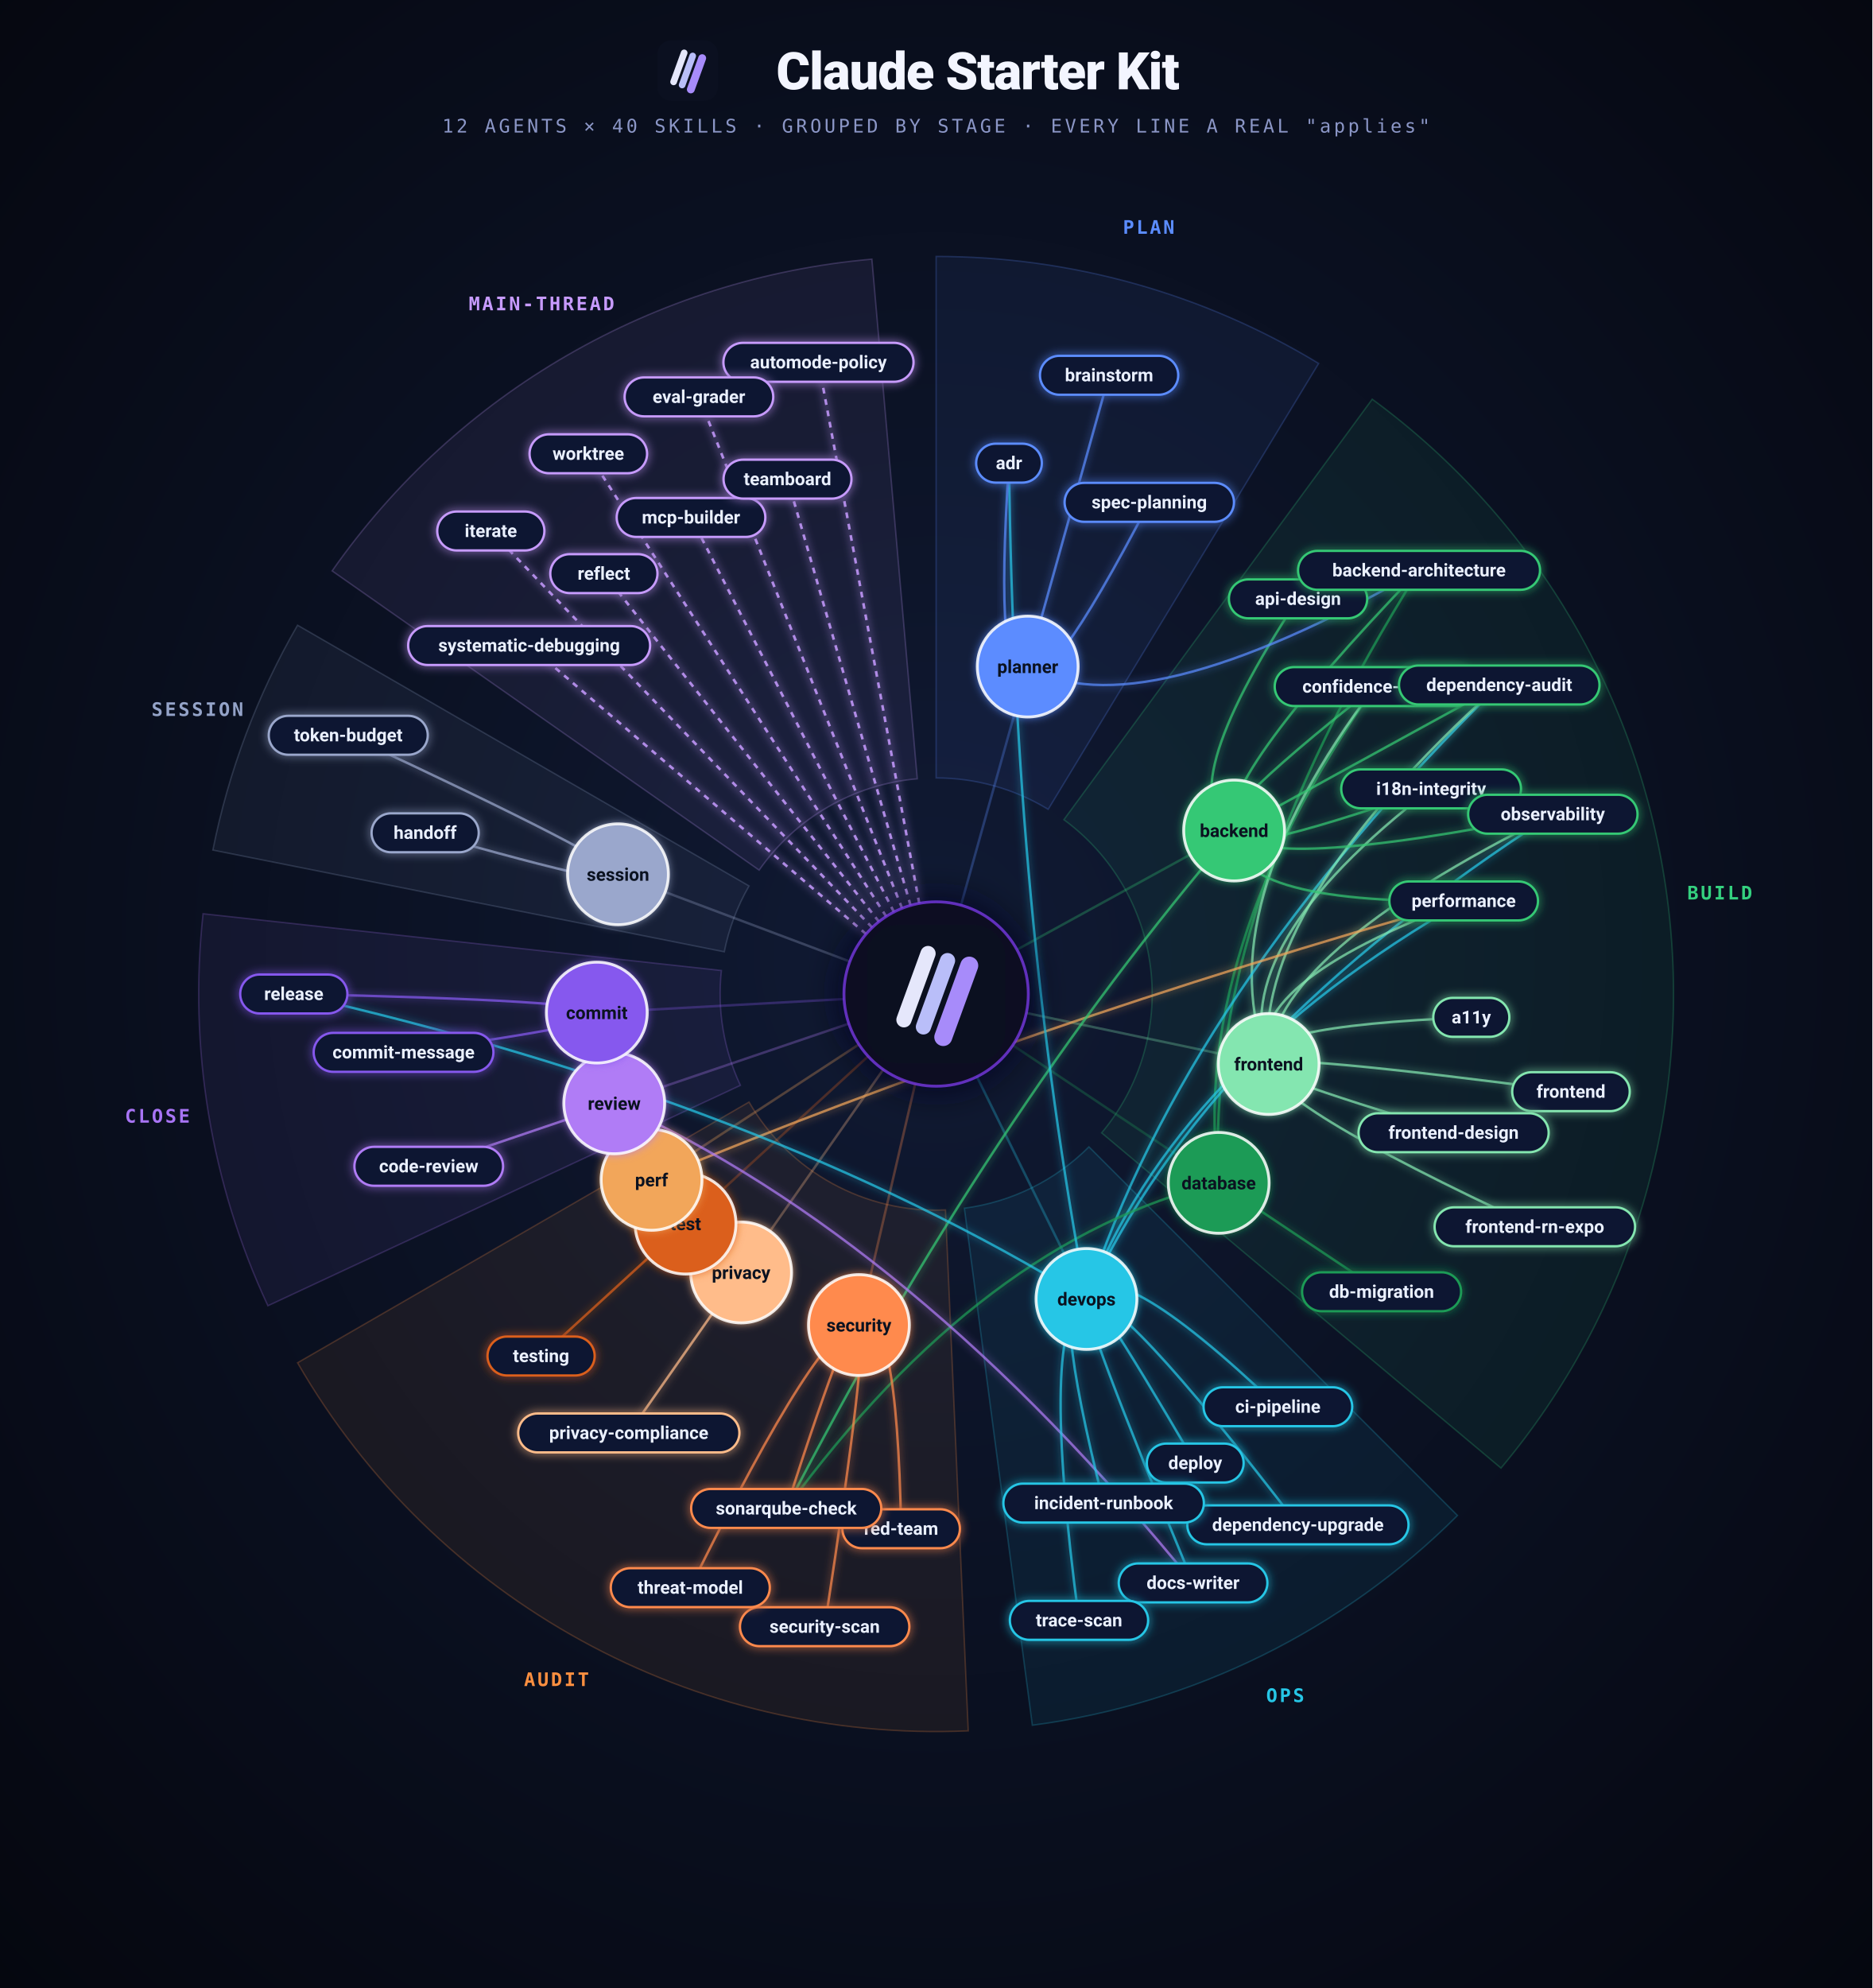
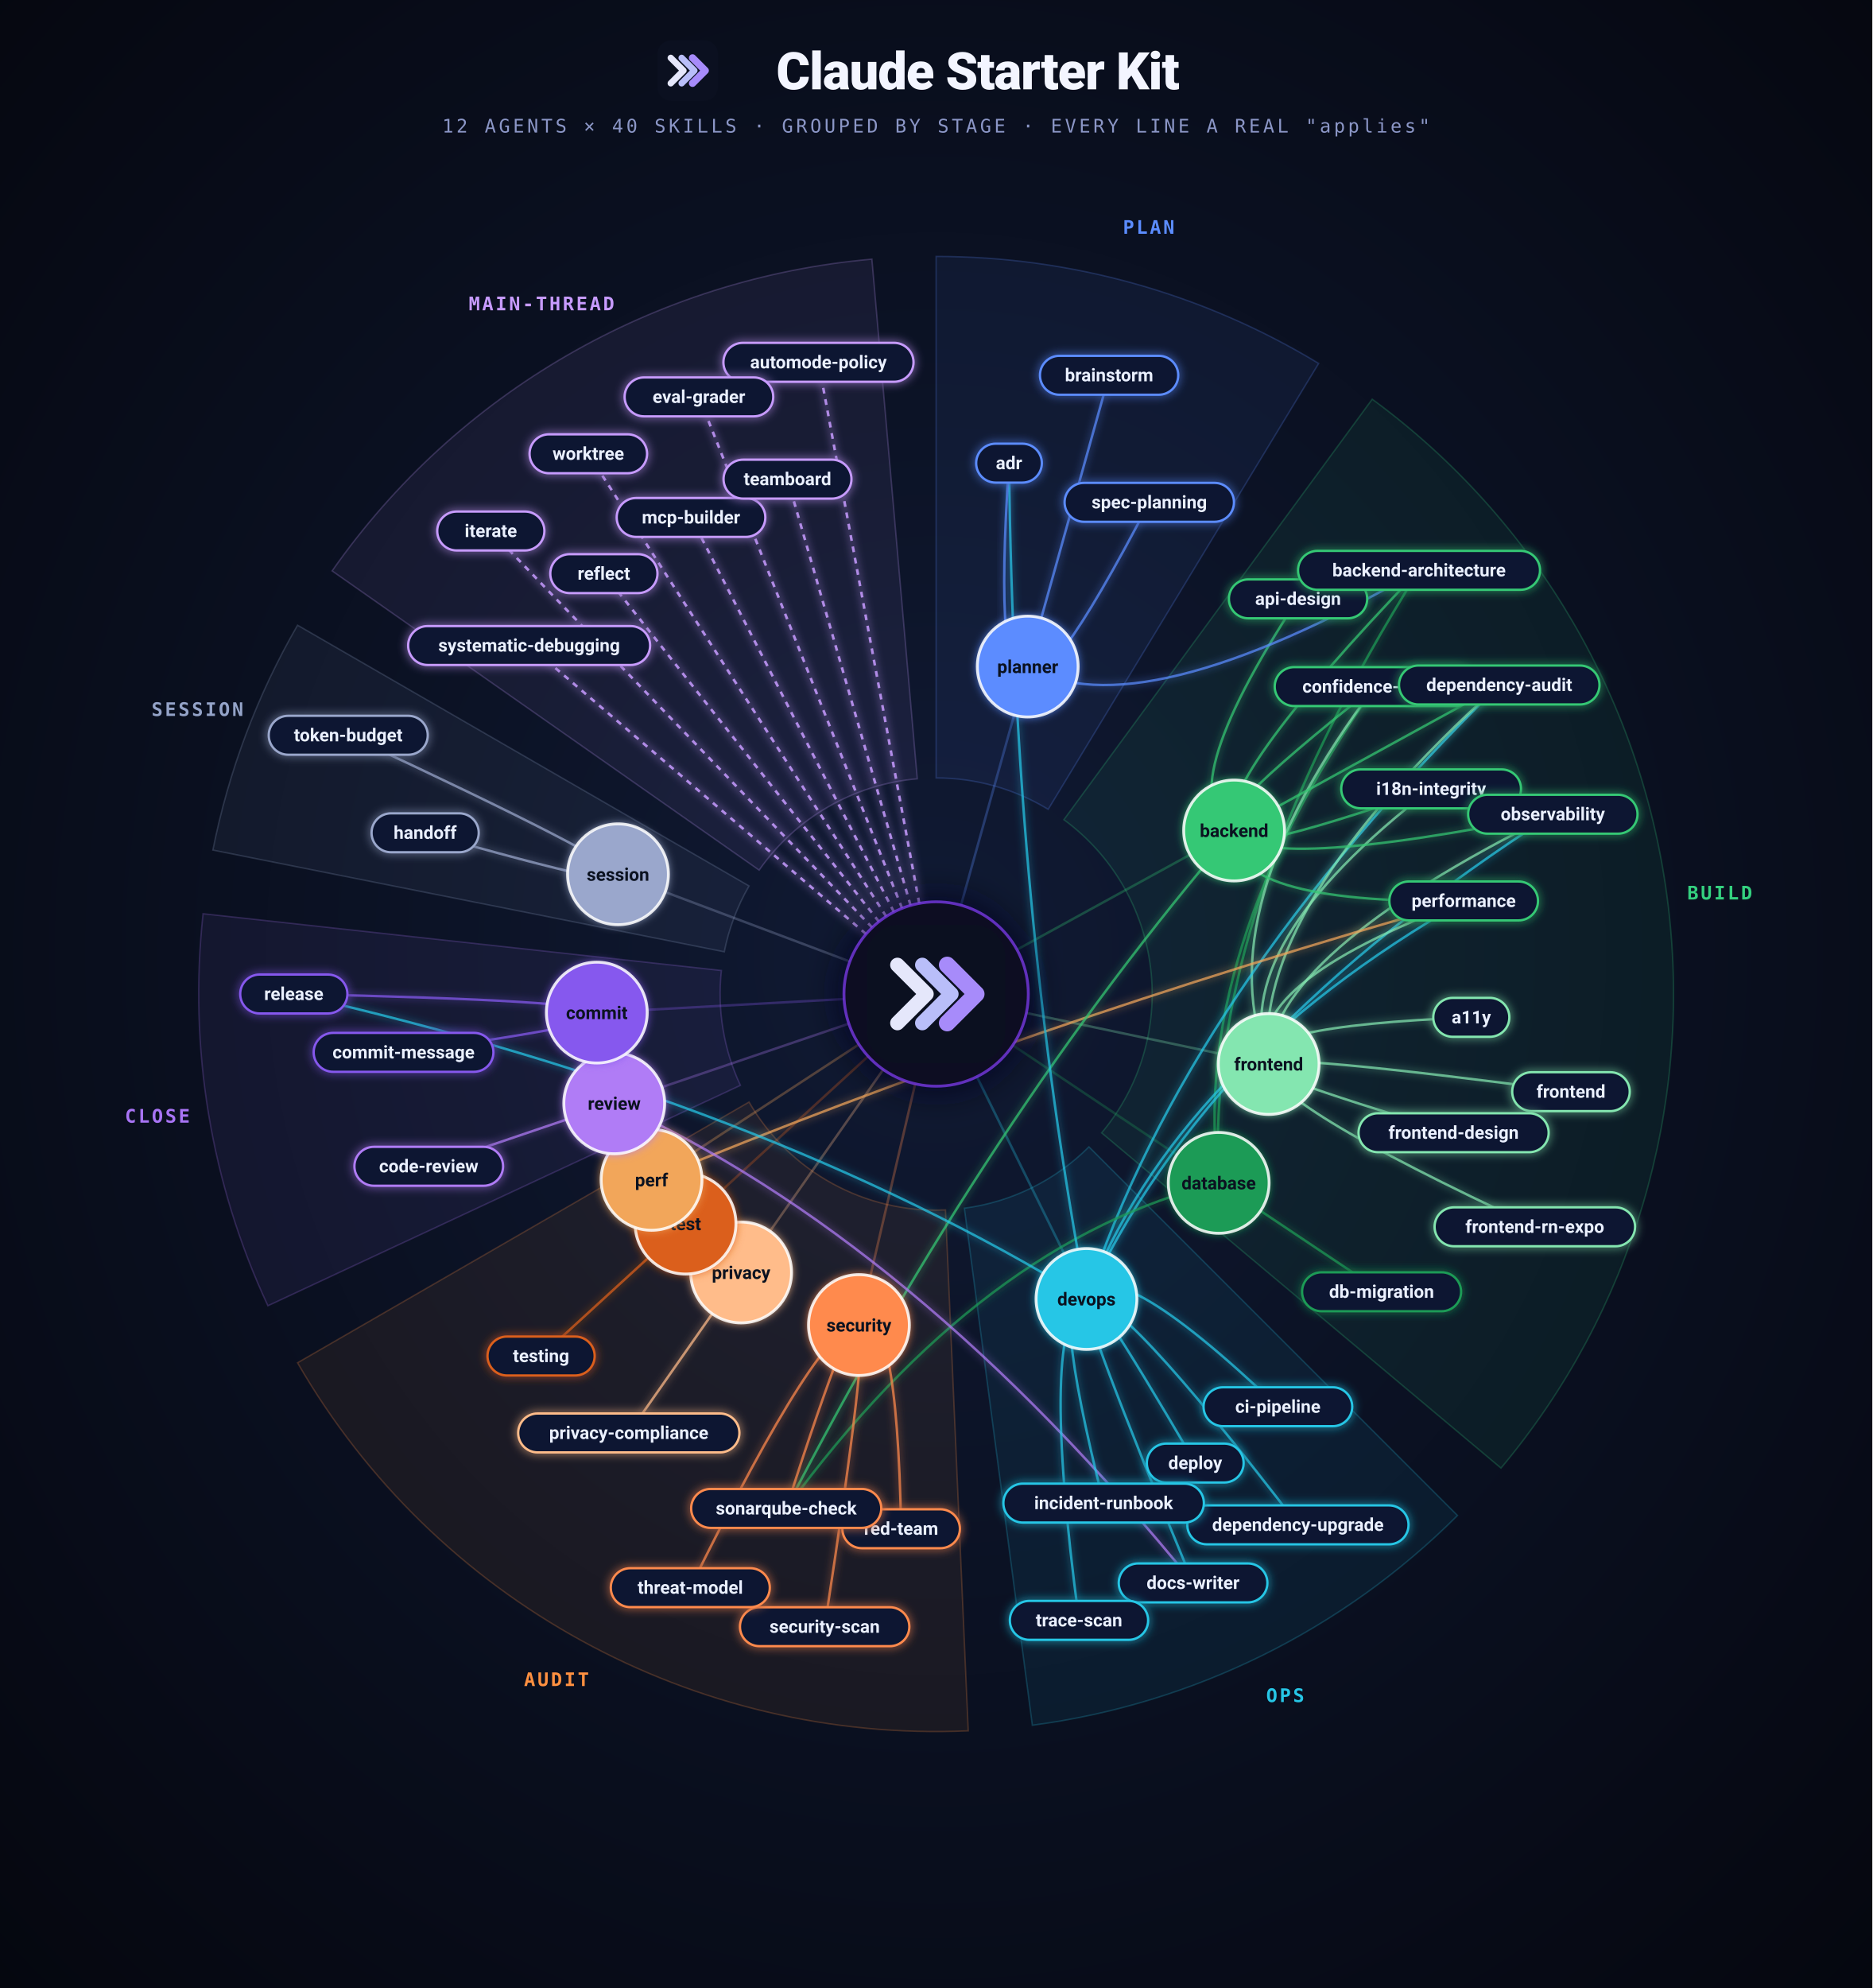
<svg xmlns="http://www.w3.org/2000/svg" viewBox="0 0 1300 1380" font-family="'Segoe UI',system-ui,-apple-system,Roboto,Helvetica,Arial,sans-serif" role="img" aria-label="Claude Starter Kit — agent/skill network">
  <defs>
    <radialGradient id="bg" cx="50%" cy="48%" r="72%">
      <stop offset="0" stop-color="#101a34" />
      <stop offset="1" stop-color="#05070f" />
    </radialGradient>
    <filter id="glow" x="-60%" y="-60%" width="220%" height="220%">
      <feGaussianBlur stdDeviation="3.2" result="b" />
      <feMerge>
        <feMergeNode in="b" />
        <feMergeNode in="SourceGraphic" />
      </feMerge>
    </filter>
    <filter id="eglow" x="-30%" y="-30%" width="160%" height="160%">
      <feGaussianBlur stdDeviation="2.4" />
    </filter>
    <filter id="corehalo" x="-90%" y="-90%" width="280%" height="280%">
      <feGaussianBlur stdDeviation="13" result="b" />
      <feMerge>
        <feMergeNode in="b" />
        <feMergeNode in="SourceGraphic" />
      </feMerge>
    </filter>
  </defs>
  <rect width="1300" height="1380" fill="url(#bg)" />
  <g transform="translate(456.5,28.0) scale(0.21)" aria-hidden="true">
    <rect width="200" height="200" rx="46" fill="#0B1020" />
-     <g transform="rotate(20 100 100)">
-       <rect x="58" y="38" width="22" height="124" rx="11" fill="#E5E7FB" />
-       <rect x="88" y="38" width="22" height="124" rx="11" fill="#B9BEF9" />
-       <rect x="118" y="32" width="26" height="136" rx="13" fill="#A78BFA" />
-     </g>
+     <polyline points="44,58 86,100 44,142" stroke="#E5E7FB" stroke-width="21" stroke-linecap="round" stroke-linejoin="round" fill="none" />
+     <polyline points="80,58 122,100 80,142" stroke="#B9BEF9" stroke-width="21" stroke-linecap="round" stroke-linejoin="round" fill="none" />
+     <polyline points="116,58 158,100 116,142" stroke="#A78BFA" stroke-width="24" stroke-linecap="round" stroke-linejoin="round" fill="none" />
  </g>
  <text x="679.0" y="62" text-anchor="middle" font-size="36" font-weight="800" fill="#f3f5ff" letter-spacing="-0.6">Claude Starter Kit</text>
  <text x="650" y="92" text-anchor="middle" font-size="13" fill="#8b96c6" font-family="ui-monospace,Menlo,monospace" letter-spacing="2">12 AGENTS × 40 SKILLS · GROUPED BY STAGE · EVERY LINE A REAL "applies"</text>
  <path d="M650.0,178.0 A512,512 0 0 1 915.6,252.3 L727.8,561.8 A150,150 0 0 0 650.0,540.0 Z" fill="#5b8cff" fill-opacity="0.07" stroke="#5b8cff" stroke-opacity="0.22" stroke-width="1" />
  <text x="797.6" y="162.3" text-anchor="middle" font-size="13" font-weight="800" fill="#5b8cff" font-family="ui-monospace,Menlo,monospace" letter-spacing="1.5">PLAN</text>
  <path d="M952.8,277.1 A512,512 0 0 1 1042.2,1019.1 L764.9,786.4 A150,150 0 0 0 738.7,569.0 Z" fill="#34d17f" fill-opacity="0.07" stroke="#34d17f" stroke-opacity="0.22" stroke-width="1" />
  <text x="1194.1" y="624.4" text-anchor="middle" font-size="13" font-weight="800" fill="#34d17f" font-family="ui-monospace,Menlo,monospace" letter-spacing="1.5">BUILD</text>
  <path d="M1012.0,1052.0 A512,512 0 0 1 716.8,1197.6 L669.6,838.7 A150,150 0 0 0 756.1,796.1 Z" fill="#26c6e6" fill-opacity="0.07" stroke="#26c6e6" stroke-opacity="0.22" stroke-width="1" />
  <text x="892.4" y="1181.5" text-anchor="middle" font-size="13" font-weight="800" fill="#26c6e6" font-family="ui-monospace,Menlo,monospace" letter-spacing="1.5">OPS</text>
  <path d="M672.3,1201.5 A512,512 0 0 1 206.6,946.0 L520.1,765.0 A150,150 0 0 0 656.5,839.9 Z" fill="#ff9040" fill-opacity="0.07" stroke="#ff9040" stroke-opacity="0.22" stroke-width="1" />
  <text x="386.4" y="1170.4" text-anchor="middle" font-size="13" font-weight="800" fill="#ff9040" font-family="ui-monospace,Menlo,monospace" letter-spacing="1.5">AUDIT</text>
  <path d="M186.0,906.4 A512,512 0 0 1 141.0,634.3 L500.9,673.7 A150,150 0 0 0 514.1,753.4 Z" fill="#a874f5" fill-opacity="0.07" stroke="#a874f5" stroke-opacity="0.22" stroke-width="1" />
  <text x="109.3" y="779.3" text-anchor="middle" font-size="13" font-weight="800" fill="#a874f5" font-family="ui-monospace,Menlo,monospace" letter-spacing="1.5">CLOSE</text>
  <path d="M147.8,590.1 A512,512 0 0 1 206.6,434.0 L520.1,615.0 A150,150 0 0 0 502.9,660.7 Z" fill="#94a3c8" fill-opacity="0.07" stroke="#94a3c8" stroke-opacity="0.22" stroke-width="1" />
  <text x="137.1" y="497.0" text-anchor="middle" font-size="13" font-weight="800" fill="#94a3c8" font-family="ui-monospace,Menlo,monospace" letter-spacing="1.5">SESSION</text>
  <path d="M230.6,396.3 A512,512 0 0 1 605.4,179.9 L636.9,540.6 A150,150 0 0 0 527.1,604.0 Z" fill="#c79bff" fill-opacity="0.07" stroke="#c79bff" stroke-opacity="0.22" stroke-width="1" />
  <text x="376.0" y="215.4" text-anchor="middle" font-size="13" font-weight="800" fill="#c79bff" font-family="ui-monospace,Menlo,monospace" letter-spacing="1.5">MAIN-THREAD</text>
  <line x1="650" y1="690" x2="713.6" y2="462.7" stroke="#5b8cff" stroke-opacity="0.30" stroke-width="1.7" />
  <line x1="650" y1="690" x2="856.9" y2="576.5" stroke="#35c874" stroke-opacity="0.30" stroke-width="1.7" />
  <line x1="650" y1="690" x2="880.9" y2="738.6" stroke="#84e6b0" stroke-opacity="0.30" stroke-width="1.7" />
  <line x1="650" y1="690" x2="846.2" y2="821.1" stroke="#1e9b57" stroke-opacity="0.30" stroke-width="1.7" />
  <line x1="650" y1="690" x2="754.4" y2="901.7" stroke="#26c6e6" stroke-opacity="0.30" stroke-width="1.7" />
  <line x1="650" y1="690" x2="596.4" y2="919.8" stroke="#ff8a4d" stroke-opacity="0.30" stroke-width="1.7" />
  <line x1="650" y1="690" x2="514.6" y2="883.3" stroke="#ffbc8a" stroke-opacity="0.30" stroke-width="1.7" />
  <line x1="650" y1="690" x2="476.0" y2="849.4" stroke="#db5f1c" stroke-opacity="0.30" stroke-width="1.7" />
  <line x1="650" y1="690" x2="452.4" y2="819.0" stroke="#f2a65a" stroke-opacity="0.30" stroke-width="1.7" />
  <line x1="650" y1="690" x2="426.5" y2="765.9" stroke="#b07cf6" stroke-opacity="0.30" stroke-width="1.7" />
  <line x1="650" y1="690" x2="414.4" y2="702.9" stroke="#8659ee" stroke-opacity="0.30" stroke-width="1.7" />
  <line x1="650" y1="690" x2="429.1" y2="606.9" stroke="#9aa7cc" stroke-opacity="0.30" stroke-width="1.7" />
  <path d="M856.9,576.5 Q810.4,554.3 901.3,415.7" fill="none" stroke="#35c874" stroke-opacity="0.20" stroke-width="5" filter="url(#eglow)" />
  <path d="M856.9,576.5 Q810.4,554.3 901.3,415.7" fill="none" stroke="#35c874" stroke-opacity="0.72" stroke-width="1.7" />
  <path d="M856.9,576.5 Q839.8,547.3 985.3,395.9" fill="none" stroke="#35c874" stroke-opacity="0.20" stroke-width="5" filter="url(#eglow)" />
  <path d="M856.9,576.5 Q839.8,547.3 985.3,395.9" fill="none" stroke="#35c874" stroke-opacity="0.72" stroke-width="1.7" />
  <path d="M846.2,821.1 Q836.0,633.0 985.3,395.9" fill="none" stroke="#1e9b57" stroke-opacity="0.20" stroke-width="5" filter="url(#eglow)" />
  <path d="M846.2,821.1 Q836.0,633.0 985.3,395.9" fill="none" stroke="#1e9b57" stroke-opacity="0.72" stroke-width="1.7" />
  <path d="M713.6,462.7 Q789.6,507.5 985.3,395.9" fill="none" stroke="#5b8cff" stroke-opacity="0.20" stroke-width="5" filter="url(#eglow)" />
  <path d="M713.6,462.7 Q789.6,507.5 985.3,395.9" fill="none" stroke="#5b8cff" stroke-opacity="0.72" stroke-width="1.7" />
  <path d="M856.9,576.5 Q829.1,575.6 954.7,476.6" fill="none" stroke="#35c874" stroke-opacity="0.20" stroke-width="5" filter="url(#eglow)" />
  <path d="M856.9,576.5 Q829.1,575.6 954.7,476.6" fill="none" stroke="#35c874" stroke-opacity="0.72" stroke-width="1.7" />
  <path d="M846.2,821.1 Q825.3,661.2 954.7,476.6" fill="none" stroke="#1e9b57" stroke-opacity="0.20" stroke-width="5" filter="url(#eglow)" />
  <path d="M846.2,821.1 Q825.3,661.2 954.7,476.6" fill="none" stroke="#1e9b57" stroke-opacity="0.72" stroke-width="1.7" />
  <path d="M880.9,738.6 Q837.5,632.3 954.7,476.6" fill="none" stroke="#84e6b0" stroke-opacity="0.20" stroke-width="5" filter="url(#eglow)" />
  <path d="M880.9,738.6 Q837.5,632.3 954.7,476.6" fill="none" stroke="#84e6b0" stroke-opacity="0.72" stroke-width="1.7" />
  <path d="M856.9,576.5 Q859.3,575.2 1041.0,475.5" fill="none" stroke="#35c874" stroke-opacity="0.20" stroke-width="5" filter="url(#eglow)" />
  <path d="M856.9,576.5 Q859.3,575.2 1041.0,475.5" fill="none" stroke="#35c874" stroke-opacity="0.72" stroke-width="1.7" />
  <path d="M754.4,901.7 Q823.4,689.0 1041.0,475.5" fill="none" stroke="#26c6e6" stroke-opacity="0.20" stroke-width="5" filter="url(#eglow)" />
  <path d="M754.4,901.7 Q823.4,689.0 1041.0,475.5" fill="none" stroke="#26c6e6" stroke-opacity="0.72" stroke-width="1.7" />
  <path d="M880.9,738.6 Q867.7,631.9 1041.0,475.5" fill="none" stroke="#84e6b0" stroke-opacity="0.20" stroke-width="5" filter="url(#eglow)" />
  <path d="M880.9,738.6 Q867.7,631.9 1041.0,475.5" fill="none" stroke="#84e6b0" stroke-opacity="0.72" stroke-width="1.7" />
  <path d="M856.9,576.5 Q842.7,600.4 993.7,547.6" fill="none" stroke="#35c874" stroke-opacity="0.20" stroke-width="5" filter="url(#eglow)" />
  <path d="M856.9,576.5 Q842.7,600.4 993.7,547.6" fill="none" stroke="#35c874" stroke-opacity="0.72" stroke-width="1.7" />
  <path d="M880.9,738.6 Q851.1,657.2 993.7,547.6" fill="none" stroke="#84e6b0" stroke-opacity="0.20" stroke-width="5" filter="url(#eglow)" />
  <path d="M880.9,738.6 Q851.1,657.2 993.7,547.6" fill="none" stroke="#84e6b0" stroke-opacity="0.72" stroke-width="1.7" />
  <path d="M856.9,576.5 Q872.3,606.6 1078.2,565.2" fill="none" stroke="#35c874" stroke-opacity="0.20" stroke-width="5" filter="url(#eglow)" />
  <path d="M856.9,576.5 Q872.3,606.6 1078.2,565.2" fill="none" stroke="#35c874" stroke-opacity="0.72" stroke-width="1.7" />
  <path d="M754.4,901.7 Q836.4,720.4 1078.2,565.2" fill="none" stroke="#26c6e6" stroke-opacity="0.20" stroke-width="5" filter="url(#eglow)" />
  <path d="M754.4,901.7 Q836.4,720.4 1078.2,565.2" fill="none" stroke="#26c6e6" stroke-opacity="0.72" stroke-width="1.7" />
  <path d="M880.9,738.6 Q880.7,663.3 1078.2,565.2" fill="none" stroke="#84e6b0" stroke-opacity="0.20" stroke-width="5" filter="url(#eglow)" />
  <path d="M880.9,738.6 Q880.7,663.3 1078.2,565.2" fill="none" stroke="#84e6b0" stroke-opacity="0.72" stroke-width="1.7" />
  <path d="M856.9,576.5 Q850.6,627.7 1016.3,625.4" fill="none" stroke="#35c874" stroke-opacity="0.20" stroke-width="5" filter="url(#eglow)" />
  <path d="M856.9,576.5 Q850.6,627.7 1016.3,625.4" fill="none" stroke="#35c874" stroke-opacity="0.72" stroke-width="1.7" />
  <path d="M754.4,901.7 Q814.8,741.5 1016.3,625.4" fill="none" stroke="#26c6e6" stroke-opacity="0.20" stroke-width="5" filter="url(#eglow)" />
  <path d="M754.4,901.7 Q814.8,741.5 1016.3,625.4" fill="none" stroke="#26c6e6" stroke-opacity="0.72" stroke-width="1.7" />
  <path d="M880.9,738.6 Q859.1,684.4 1016.3,625.4" fill="none" stroke="#84e6b0" stroke-opacity="0.20" stroke-width="5" filter="url(#eglow)" />
  <path d="M880.9,738.6 Q859.1,684.4 1016.3,625.4" fill="none" stroke="#84e6b0" stroke-opacity="0.72" stroke-width="1.7" />
  <path d="M452.4,819.0 Q709.0,712.5 1016.3,625.4" fill="none" stroke="#f2a65a" stroke-opacity="0.20" stroke-width="5" filter="url(#eglow)" />
  <path d="M452.4,819.0 Q709.0,712.5 1016.3,625.4" fill="none" stroke="#f2a65a" stroke-opacity="0.72" stroke-width="1.7" />
  <path d="M856.9,576.5 Q686.0,775.3 545.9,1047.1" fill="none" stroke="#35c874" stroke-opacity="0.20" stroke-width="5" filter="url(#eglow)" />
  <path d="M856.9,576.5 Q686.0,775.3 545.9,1047.1" fill="none" stroke="#35c874" stroke-opacity="0.72" stroke-width="1.7" />
  <path d="M846.2,821.1 Q682.2,860.9 545.9,1047.1" fill="none" stroke="#1e9b57" stroke-opacity="0.20" stroke-width="5" filter="url(#eglow)" />
  <path d="M846.2,821.1 Q682.2,860.9 545.9,1047.1" fill="none" stroke="#1e9b57" stroke-opacity="0.72" stroke-width="1.7" />
  <path d="M596.4,919.8 Q594.8,895.4 545.9,1047.1" fill="none" stroke="#ff8a4d" stroke-opacity="0.20" stroke-width="5" filter="url(#eglow)" />
  <path d="M596.4,919.8 Q594.8,895.4 545.9,1047.1" fill="none" stroke="#ff8a4d" stroke-opacity="0.72" stroke-width="1.7" />
  <path d="M414.4,702.9 Q438.1,708.7 280.2,730.5" fill="none" stroke="#8659ee" stroke-opacity="0.20" stroke-width="5" filter="url(#eglow)" />
  <path d="M414.4,702.9 Q438.1,708.7 280.2,730.5" fill="none" stroke="#8659ee" stroke-opacity="0.72" stroke-width="1.7" />
  <path d="M414.4,702.9 Q411.4,694.5 204.0,690.0" fill="none" stroke="#8659ee" stroke-opacity="0.20" stroke-width="5" filter="url(#eglow)" />
  <path d="M414.4,702.9 Q411.4,694.5 204.0,690.0" fill="none" stroke="#8659ee" stroke-opacity="0.72" stroke-width="1.7" />
  <path d="M754.4,901.7 Q530.4,764.1 204.0,690.0" fill="none" stroke="#26c6e6" stroke-opacity="0.20" stroke-width="5" filter="url(#eglow)" />
  <path d="M754.4,901.7 Q530.4,764.1 204.0,690.0" fill="none" stroke="#26c6e6" stroke-opacity="0.72" stroke-width="1.7" />
  <path d="M846.2,821.1 Q826.9,808.2 959.3,896.7" fill="none" stroke="#1e9b57" stroke-opacity="0.20" stroke-width="5" filter="url(#eglow)" />
  <path d="M846.2,821.1 Q826.9,808.2 959.3,896.7" fill="none" stroke="#1e9b57" stroke-opacity="0.72" stroke-width="1.7" />
  <path d="M754.4,901.7 Q704.2,635.1 700.6,321.5" fill="none" stroke="#26c6e6" stroke-opacity="0.20" stroke-width="5" filter="url(#eglow)" />
  <path d="M754.4,901.7 Q704.2,635.1 700.6,321.5" fill="none" stroke="#26c6e6" stroke-opacity="0.72" stroke-width="1.7" />
  <path d="M713.6,462.7 Q689.9,481.5 700.6,321.5" fill="none" stroke="#5b8cff" stroke-opacity="0.20" stroke-width="5" filter="url(#eglow)" />
  <path d="M713.6,462.7 Q689.9,481.5 700.6,321.5" fill="none" stroke="#5b8cff" stroke-opacity="0.72" stroke-width="1.7" />
  <path d="M754.4,901.7 Q769.6,864.3 887.3,976.5" fill="none" stroke="#26c6e6" stroke-opacity="0.20" stroke-width="5" filter="url(#eglow)" />
  <path d="M754.4,901.7 Q769.6,864.3 887.3,976.5" fill="none" stroke="#26c6e6" stroke-opacity="0.72" stroke-width="1.7" />
  <path d="M754.4,901.7 Q774.5,893.1 901.2,1058.5" fill="none" stroke="#26c6e6" stroke-opacity="0.20" stroke-width="5" filter="url(#eglow)" />
  <path d="M754.4,901.7 Q774.5,893.1 901.2,1058.5" fill="none" stroke="#26c6e6" stroke-opacity="0.72" stroke-width="1.7" />
  <path d="M754.4,901.7 Q749.0,907.2 828.4,1098.8" fill="none" stroke="#26c6e6" stroke-opacity="0.20" stroke-width="5" filter="url(#eglow)" />
  <path d="M754.4,901.7 Q749.0,907.2 828.4,1098.8" fill="none" stroke="#26c6e6" stroke-opacity="0.72" stroke-width="1.7" />
  <path d="M426.5,765.9 Q634.2,859.6 828.4,1098.8" fill="none" stroke="#b07cf6" stroke-opacity="0.20" stroke-width="5" filter="url(#eglow)" />
  <path d="M426.5,765.9 Q634.2,859.6 828.4,1098.8" fill="none" stroke="#b07cf6" stroke-opacity="0.72" stroke-width="1.7" />
  <path d="M754.4,901.7 Q727.2,887.8 766.3,1043.4" fill="none" stroke="#26c6e6" stroke-opacity="0.20" stroke-width="5" filter="url(#eglow)" />
  <path d="M754.4,901.7 Q727.2,887.8 766.3,1043.4" fill="none" stroke="#26c6e6" stroke-opacity="0.72" stroke-width="1.7" />
  <path d="M754.4,901.7 Q721.3,916.3 749.2,1124.8" fill="none" stroke="#26c6e6" stroke-opacity="0.20" stroke-width="5" filter="url(#eglow)" />
  <path d="M754.4,901.7 Q721.3,916.3 749.2,1124.8" fill="none" stroke="#26c6e6" stroke-opacity="0.72" stroke-width="1.7" />
  <path d="M754.4,901.7 Q749.5,878.0 829.9,1015.6" fill="none" stroke="#26c6e6" stroke-opacity="0.20" stroke-width="5" filter="url(#eglow)" />
  <path d="M754.4,901.7 Q749.5,878.0 829.9,1015.6" fill="none" stroke="#26c6e6" stroke-opacity="0.72" stroke-width="1.7" />
  <path d="M880.9,738.6 Q860.9,712.7 1021.6,706.2" fill="none" stroke="#84e6b0" stroke-opacity="0.20" stroke-width="5" filter="url(#eglow)" />
  <path d="M880.9,738.6 Q860.9,712.7 1021.6,706.2" fill="none" stroke="#84e6b0" stroke-opacity="0.72" stroke-width="1.7" />
  <path d="M880.9,738.6 Q885.1,730.7 1090.8,757.8" fill="none" stroke="#84e6b0" stroke-opacity="0.20" stroke-width="5" filter="url(#eglow)" />
  <path d="M880.9,738.6 Q885.1,730.7 1090.8,757.8" fill="none" stroke="#84e6b0" stroke-opacity="0.72" stroke-width="1.7" />
  <path d="M880.9,738.6 Q856.6,740.7 1009.3,786.3" fill="none" stroke="#84e6b0" stroke-opacity="0.20" stroke-width="5" filter="url(#eglow)" />
  <path d="M880.9,738.6 Q856.6,740.7 1009.3,786.3" fill="none" stroke="#84e6b0" stroke-opacity="0.72" stroke-width="1.7" />
  <path d="M880.9,738.6 Q876.3,763.6 1065.7,851.6" fill="none" stroke="#84e6b0" stroke-opacity="0.20" stroke-width="5" filter="url(#eglow)" />
  <path d="M880.9,738.6 Q876.3,763.6 1065.7,851.6" fill="none" stroke="#84e6b0" stroke-opacity="0.72" stroke-width="1.7" />
  <path d="M713.6,462.7 Q714.3,460.1 770.1,260.5" fill="none" stroke="#5b8cff" stroke-opacity="0.20" stroke-width="5" filter="url(#eglow)" />
  <path d="M713.6,462.7 Q714.3,460.1 770.1,260.5" fill="none" stroke="#5b8cff" stroke-opacity="0.72" stroke-width="1.7" />
  <path d="M713.6,462.7 Q724.0,491.0 798.0,348.7" fill="none" stroke="#5b8cff" stroke-opacity="0.20" stroke-width="5" filter="url(#eglow)" />
  <path d="M713.6,462.7 Q724.0,491.0 798.0,348.7" fill="none" stroke="#5b8cff" stroke-opacity="0.72" stroke-width="1.7" />
  <path d="M514.6,883.3 Q527.9,864.3 436.6,994.7" fill="none" stroke="#ffbc8a" stroke-opacity="0.20" stroke-width="5" filter="url(#eglow)" />
  <path d="M514.6,883.3 Q527.9,864.3 436.6,994.7" fill="none" stroke="#ffbc8a" stroke-opacity="0.72" stroke-width="1.7" />
  <path d="M426.5,765.9 Q448.5,758.4 297.7,809.6" fill="none" stroke="#b07cf6" stroke-opacity="0.20" stroke-width="5" filter="url(#eglow)" />
  <path d="M426.5,765.9 Q448.5,758.4 297.7,809.6" fill="none" stroke="#b07cf6" stroke-opacity="0.72" stroke-width="1.7" />
  <path d="M596.4,919.8 Q622.7,900.4 625.7,1061.2" fill="none" stroke="#ff8a4d" stroke-opacity="0.20" stroke-width="5" filter="url(#eglow)" />
  <path d="M596.4,919.8 Q622.7,900.4 625.7,1061.2" fill="none" stroke="#ff8a4d" stroke-opacity="0.72" stroke-width="1.7" />
  <path d="M596.4,919.8 Q604.1,924.2 572.6,1129.2" fill="none" stroke="#ff8a4d" stroke-opacity="0.20" stroke-width="5" filter="url(#eglow)" />
  <path d="M596.4,919.8 Q604.1,924.2 572.6,1129.2" fill="none" stroke="#ff8a4d" stroke-opacity="0.72" stroke-width="1.7" />
  <path d="M596.4,919.8 Q571.5,914.7 479.3,1102.1" fill="none" stroke="#ff8a4d" stroke-opacity="0.20" stroke-width="5" filter="url(#eglow)" />
  <path d="M596.4,919.8 Q571.5,914.7 479.3,1102.1" fill="none" stroke="#ff8a4d" stroke-opacity="0.72" stroke-width="1.7" />
  <path d="M429.1,606.9 Q448.5,621.8 295.2,578.1" fill="none" stroke="#9aa7cc" stroke-opacity="0.20" stroke-width="5" filter="url(#eglow)" />
  <path d="M429.1,606.9 Q448.5,621.8 295.2,578.1" fill="none" stroke="#9aa7cc" stroke-opacity="0.72" stroke-width="1.7" />
  <path d="M429.1,606.9 Q429.8,598.0 241.8,510.4" fill="none" stroke="#9aa7cc" stroke-opacity="0.20" stroke-width="5" filter="url(#eglow)" />
  <path d="M429.1,606.9 Q429.8,598.0 241.8,510.4" fill="none" stroke="#9aa7cc" stroke-opacity="0.72" stroke-width="1.7" />
  <path d="M476.0,849.4 Q493.1,833.8 375.7,941.3" fill="none" stroke="#db5f1c" stroke-opacity="0.20" stroke-width="5" filter="url(#eglow)" />
  <path d="M476.0,849.4 Q493.1,833.8 375.7,941.3" fill="none" stroke="#db5f1c" stroke-opacity="0.72" stroke-width="1.7" />
  <path d="M650.0,690.0 Q551.1,605.3 367.4,448.1" fill="none" stroke="#c79bff" stroke-opacity="0.22" stroke-width="5" filter="url(#eglow)" />
  <path d="M650.0,690.0 Q551.1,605.3 367.4,448.1" fill="none" stroke="#c79bff" stroke-opacity="0.85" stroke-width="1.8" stroke-dasharray="4 4" />
  <path d="M650.0,690.0 Q541.8,577.5 340.8,368.6" fill="none" stroke="#c79bff" stroke-opacity="0.22" stroke-width="5" filter="url(#eglow)" />
  <path d="M650.0,690.0 Q541.8,577.5 340.8,368.6" fill="none" stroke="#c79bff" stroke-opacity="0.85" stroke-width="1.8" stroke-dasharray="4 4" />
  <path d="M650.0,690.0 Q569.2,587.9 419.3,398.2" fill="none" stroke="#c79bff" stroke-opacity="0.22" stroke-width="5" filter="url(#eglow)" />
  <path d="M650.0,690.0 Q569.2,587.9 419.3,398.2" fill="none" stroke="#c79bff" stroke-opacity="0.85" stroke-width="1.8" stroke-dasharray="4 4" />
  <path d="M650.0,690.0 Q565.5,558.8 408.5,315.0" fill="none" stroke="#c79bff" stroke-opacity="0.22" stroke-width="5" filter="url(#eglow)" />
  <path d="M650.0,690.0 Q565.5,558.8 408.5,315.0" fill="none" stroke="#c79bff" stroke-opacity="0.85" stroke-width="1.8" stroke-dasharray="4 4" />
  <path d="M650.0,690.0 Q590.4,574.2 479.8,359.2" fill="none" stroke="#c79bff" stroke-opacity="0.22" stroke-width="5" filter="url(#eglow)" />
  <path d="M650.0,690.0 Q590.4,574.2 479.8,359.2" fill="none" stroke="#c79bff" stroke-opacity="0.85" stroke-width="1.8" stroke-dasharray="4 4" />
  <path d="M650.0,690.0 Q592.4,544.9 485.3,275.5" fill="none" stroke="#c79bff" stroke-opacity="0.22" stroke-width="5" filter="url(#eglow)" />
  <path d="M650.0,690.0 Q592.4,544.9 485.3,275.5" fill="none" stroke="#c79bff" stroke-opacity="0.85" stroke-width="1.8" stroke-dasharray="4 4" />
  <path d="M650.0,690.0 Q613.9,564.9 546.8,332.6" fill="none" stroke="#c79bff" stroke-opacity="0.22" stroke-width="5" filter="url(#eglow)" />
  <path d="M650.0,690.0 Q613.9,564.9 546.8,332.6" fill="none" stroke="#c79bff" stroke-opacity="0.85" stroke-width="1.8" stroke-dasharray="4 4" />
  <path d="M650.0,690.0 Q621.4,536.5 568.3,251.5" fill="none" stroke="#c79bff" stroke-opacity="0.22" stroke-width="5" filter="url(#eglow)" />
  <path d="M650.0,690.0 Q621.4,536.5 568.3,251.5" fill="none" stroke="#c79bff" stroke-opacity="0.85" stroke-width="1.8" stroke-dasharray="4 4" />
  <rect x="995.2" y="692.7" width="52.8" height="27" rx="13.5" fill="#0f1830" stroke="#84e6b0" stroke-width="1.6" filter="url(#glow)" />
  <text x="1021.6" y="710.4" text-anchor="middle" font-size="12.5" font-weight="600" fill="#eaf0ff">a11y</text>
  <rect x="677.8" y="308.0" width="45.6" height="27" rx="13.5" fill="#0f1830" stroke="#5b8cff" stroke-width="1.6" filter="url(#glow)" />
  <text x="700.6" y="325.7" text-anchor="middle" font-size="12.5" font-weight="600" fill="#eaf0ff">adr</text>
  <rect x="853.3" y="402.2" width="96.0" height="27" rx="13.5" fill="#0f1830" stroke="#35c874" stroke-width="1.6" filter="url(#glow)" />
  <text x="901.3" y="419.9" text-anchor="middle" font-size="12.5" font-weight="600" fill="#eaf0ff">api-design</text>
  <rect x="502.3" y="238.0" width="132.0" height="27" rx="13.5" fill="#0f1830" stroke="#c79bff" stroke-width="1.6" filter="url(#glow)" />
  <text x="568.3" y="255.7" text-anchor="middle" font-size="12.5" font-weight="600" fill="#eaf0ff">automode-policy</text>
  <rect x="901.3" y="382.4" width="168.0" height="27" rx="13.5" fill="#0f1830" stroke="#35c874" stroke-width="1.6" filter="url(#glow)" />
  <text x="985.3" y="400.1" text-anchor="middle" font-size="12.5" font-weight="600" fill="#eaf0ff">backend-architecture</text>
  <rect x="722.1" y="247.0" width="96.0" height="27" rx="13.5" fill="#0f1830" stroke="#5b8cff" stroke-width="1.6" filter="url(#glow)" />
  <text x="770.1" y="264.7" text-anchor="middle" font-size="12.5" font-weight="600" fill="#eaf0ff">brainstorm</text>
  <rect x="835.7" y="963.0" width="103.2" height="27" rx="13.5" fill="#0f1830" stroke="#26c6e6" stroke-width="1.6" filter="url(#glow)" />
  <text x="887.3" y="980.7" text-anchor="middle" font-size="12.5" font-weight="600" fill="#eaf0ff">ci-pipeline</text>
  <rect x="246.1" y="796.1" width="103.2" height="27" rx="13.5" fill="#0f1830" stroke="#b07cf6" stroke-width="1.6" filter="url(#glow)" />
  <text x="297.7" y="813.8" text-anchor="middle" font-size="12.5" font-weight="600" fill="#eaf0ff">code-review</text>
  <rect x="217.8" y="717.0" width="124.8" height="27" rx="13.5" fill="#0f1830" stroke="#8659ee" stroke-width="1.6" filter="url(#glow)" />
  <text x="280.2" y="734.7" text-anchor="middle" font-size="12.5" font-weight="600" fill="#eaf0ff">commit-message</text>
  <rect x="885.1" y="463.1" width="139.2" height="27" rx="13.5" fill="#0f1830" stroke="#35c874" stroke-width="1.6" filter="url(#glow)" />
  <text x="954.7" y="480.8" text-anchor="middle" font-size="12.5" font-weight="600" fill="#eaf0ff">confidence-check</text>
  <rect x="904.1" y="883.2" width="110.4" height="27" rx="13.5" fill="#0f1830" stroke="#1e9b57" stroke-width="1.6" filter="url(#glow)" />
  <text x="959.3" y="900.9" text-anchor="middle" font-size="12.5" font-weight="600" fill="#eaf0ff">db-migration</text>
  <rect x="971.4" y="462.0" width="139.2" height="27" rx="13.5" fill="#0f1830" stroke="#35c874" stroke-width="1.6" filter="url(#glow)" />
  <text x="1041.0" y="479.7" text-anchor="middle" font-size="12.5" font-weight="600" fill="#eaf0ff">dependency-audit</text>
  <rect x="824.4" y="1045.0" width="153.6" height="27" rx="13.5" fill="#0f1830" stroke="#26c6e6" stroke-width="1.6" filter="url(#glow)" />
  <text x="901.2" y="1062.7" text-anchor="middle" font-size="12.5" font-weight="600" fill="#eaf0ff">dependency-upgrade</text>
  <rect x="796.3" y="1002.1" width="67.2" height="27" rx="13.5" fill="#0f1830" stroke="#26c6e6" stroke-width="1.6" filter="url(#glow)" />
  <text x="829.9" y="1019.8" text-anchor="middle" font-size="12.5" font-weight="600" fill="#eaf0ff">deploy</text>
  <rect x="776.8" y="1085.3" width="103.2" height="27" rx="13.5" fill="#0f1830" stroke="#26c6e6" stroke-width="1.6" filter="url(#glow)" />
  <text x="828.4" y="1103.0" text-anchor="middle" font-size="12.5" font-weight="600" fill="#eaf0ff">docs-writer</text>
  <rect x="433.7" y="262.0" width="103.2" height="27" rx="13.5" fill="#0f1830" stroke="#c79bff" stroke-width="1.6" filter="url(#glow)" />
  <text x="485.3" y="279.7" text-anchor="middle" font-size="12.5" font-weight="600" fill="#eaf0ff">eval-grader</text>
  <rect x="1050.0" y="744.3" width="81.6" height="27" rx="13.5" fill="#0f1830" stroke="#84e6b0" stroke-width="1.6" filter="url(#glow)" />
  <text x="1090.8" y="762.0" text-anchor="middle" font-size="12.5" font-weight="600" fill="#eaf0ff">frontend</text>
  <rect x="943.3" y="772.8" width="132.0" height="27" rx="13.5" fill="#0f1830" stroke="#84e6b0" stroke-width="1.6" filter="url(#glow)" />
  <text x="1009.3" y="790.5" text-anchor="middle" font-size="12.5" font-weight="600" fill="#eaf0ff">frontend-design</text>
  <rect x="996.1" y="838.1" width="139.2" height="27" rx="13.5" fill="#0f1830" stroke="#84e6b0" stroke-width="1.6" filter="url(#glow)" />
  <text x="1065.7" y="855.8" text-anchor="middle" font-size="12.5" font-weight="600" fill="#eaf0ff">frontend-rn-expo</text>
  <rect x="258.0" y="564.6" width="74.4" height="27" rx="13.5" fill="#0f1830" stroke="#9aa7cc" stroke-width="1.6" filter="url(#glow)" />
  <text x="295.2" y="582.3" text-anchor="middle" font-size="12.5" font-weight="600" fill="#eaf0ff">handoff</text>
  <rect x="931.3" y="534.1" width="124.8" height="27" rx="13.5" fill="#0f1830" stroke="#35c874" stroke-width="1.6" filter="url(#glow)" />
  <text x="993.7" y="551.8" text-anchor="middle" font-size="12.5" font-weight="600" fill="#eaf0ff">i18n-integrity</text>
  <rect x="696.7" y="1029.9" width="139.2" height="27" rx="13.5" fill="#0f1830" stroke="#26c6e6" stroke-width="1.6" filter="url(#glow)" />
  <text x="766.3" y="1047.6" text-anchor="middle" font-size="12.5" font-weight="600" fill="#eaf0ff">incident-runbook</text>
  <rect x="303.6" y="355.1" width="74.4" height="27" rx="13.5" fill="#0f1830" stroke="#c79bff" stroke-width="1.6" filter="url(#glow)" />
  <text x="340.8" y="372.8" text-anchor="middle" font-size="12.5" font-weight="600" fill="#eaf0ff">iterate</text>
  <rect x="428.2" y="345.7" width="103.2" height="27" rx="13.5" fill="#0f1830" stroke="#c79bff" stroke-width="1.6" filter="url(#glow)" />
  <text x="479.8" y="363.4" text-anchor="middle" font-size="12.5" font-weight="600" fill="#eaf0ff">mcp-builder</text>
  <rect x="1019.4" y="551.7" width="117.6" height="27" rx="13.5" fill="#0f1830" stroke="#35c874" stroke-width="1.6" filter="url(#glow)" />
  <text x="1078.2" y="569.4" text-anchor="middle" font-size="12.5" font-weight="600" fill="#eaf0ff">observability</text>
  <rect x="964.7" y="611.9" width="103.2" height="27" rx="13.5" fill="#0f1830" stroke="#35c874" stroke-width="1.6" filter="url(#glow)" />
  <text x="1016.3" y="629.6" text-anchor="middle" font-size="12.5" font-weight="600" fill="#eaf0ff">performance</text>
  <rect x="359.8" y="981.2" width="153.6" height="27" rx="13.5" fill="#0f1830" stroke="#ffbc8a" stroke-width="1.6" filter="url(#glow)" />
  <text x="436.6" y="998.9" text-anchor="middle" font-size="12.5" font-weight="600" fill="#eaf0ff">privacy-compliance</text>
  <rect x="584.9" y="1047.7" width="81.6" height="27" rx="13.5" fill="#0f1830" stroke="#ff8a4d" stroke-width="1.6" filter="url(#glow)" />
  <text x="625.7" y="1065.4" text-anchor="middle" font-size="12.5" font-weight="600" fill="#eaf0ff">red-team</text>
  <rect x="382.1" y="384.7" width="74.4" height="27" rx="13.5" fill="#0f1830" stroke="#c79bff" stroke-width="1.6" filter="url(#glow)" />
  <text x="419.3" y="402.4" text-anchor="middle" font-size="12.5" font-weight="600" fill="#eaf0ff">reflect</text>
  <rect x="166.8" y="676.5" width="74.4" height="27" rx="13.5" fill="#0f1830" stroke="#8659ee" stroke-width="1.6" filter="url(#glow)" />
  <text x="204.0" y="694.2" text-anchor="middle" font-size="12.5" font-weight="600" fill="#eaf0ff">release</text>
  <rect x="513.8" y="1115.7" width="117.6" height="27" rx="13.5" fill="#0f1830" stroke="#ff8a4d" stroke-width="1.6" filter="url(#glow)" />
  <text x="572.6" y="1133.4" text-anchor="middle" font-size="12.5" font-weight="600" fill="#eaf0ff">security-scan</text>
  <rect x="479.9" y="1033.6" width="132.0" height="27" rx="13.5" fill="#0f1830" stroke="#ff8a4d" stroke-width="1.6" filter="url(#glow)" />
  <text x="545.9" y="1051.3" text-anchor="middle" font-size="12.5" font-weight="600" fill="#eaf0ff">sonarqube-check</text>
  <rect x="739.2" y="335.2" width="117.6" height="27" rx="13.5" fill="#0f1830" stroke="#5b8cff" stroke-width="1.6" filter="url(#glow)" />
  <text x="798.0" y="352.9" text-anchor="middle" font-size="12.5" font-weight="600" fill="#eaf0ff">spec-planning</text>
  <rect x="283.4" y="434.6" width="168.0" height="27" rx="13.5" fill="#0f1830" stroke="#c79bff" stroke-width="1.6" filter="url(#glow)" />
  <text x="367.4" y="452.3" text-anchor="middle" font-size="12.5" font-weight="600" fill="#eaf0ff">systematic-debugging</text>
  <rect x="502.4" y="319.1" width="88.8" height="27" rx="13.5" fill="#0f1830" stroke="#c79bff" stroke-width="1.6" filter="url(#glow)" />
  <text x="546.8" y="336.8" text-anchor="middle" font-size="12.5" font-weight="600" fill="#eaf0ff">teamboard</text>
  <rect x="338.5" y="927.8" width="74.4" height="27" rx="13.5" fill="#0f1830" stroke="#db5f1c" stroke-width="1.6" filter="url(#glow)" />
  <text x="375.7" y="945.5" text-anchor="middle" font-size="12.5" font-weight="600" fill="#eaf0ff">testing</text>
  <rect x="424.1" y="1088.6" width="110.4" height="27" rx="13.5" fill="#0f1830" stroke="#ff8a4d" stroke-width="1.6" filter="url(#glow)" />
  <text x="479.3" y="1106.3" text-anchor="middle" font-size="12.5" font-weight="600" fill="#eaf0ff">threat-model</text>
  <rect x="186.6" y="496.9" width="110.4" height="27" rx="13.5" fill="#0f1830" stroke="#9aa7cc" stroke-width="1.6" filter="url(#glow)" />
  <text x="241.8" y="514.6" text-anchor="middle" font-size="12.5" font-weight="600" fill="#eaf0ff">token-budget</text>
  <rect x="701.2" y="1111.3" width="96.0" height="27" rx="13.5" fill="#0f1830" stroke="#26c6e6" stroke-width="1.6" filter="url(#glow)" />
  <text x="749.2" y="1129.0" text-anchor="middle" font-size="12.5" font-weight="600" fill="#eaf0ff">trace-scan</text>
  <rect x="367.7" y="301.5" width="81.6" height="27" rx="13.5" fill="#0f1830" stroke="#c79bff" stroke-width="1.6" filter="url(#glow)" />
  <text x="408.5" y="319.2" text-anchor="middle" font-size="12.5" font-weight="600" fill="#eaf0ff">worktree</text>
  <g>
    <circle cx="713.6" cy="462.7" r="35" fill="#5b8cff" filter="url(#glow)" />
    <circle cx="713.6" cy="462.7" r="35" fill="none" stroke="#ffffff" stroke-opacity="0.85" stroke-width="2" />
    <text x="713.6" y="467.2" text-anchor="middle" font-size="12.5" font-weight="700" fill="#0b1220">planner</text>
  </g>
  <g>
    <circle cx="856.9" cy="576.5" r="35" fill="#35c874" filter="url(#glow)" />
    <circle cx="856.9" cy="576.5" r="35" fill="none" stroke="#ffffff" stroke-opacity="0.85" stroke-width="2" />
    <text x="856.9" y="581.0" text-anchor="middle" font-size="12.5" font-weight="700" fill="#0b1220">backend</text>
  </g>
  <g>
    <circle cx="880.9" cy="738.6" r="35" fill="#84e6b0" filter="url(#glow)" />
    <circle cx="880.9" cy="738.6" r="35" fill="none" stroke="#ffffff" stroke-opacity="0.85" stroke-width="2" />
    <text x="880.9" y="743.1" text-anchor="middle" font-size="12.5" font-weight="700" fill="#0b1220">frontend</text>
  </g>
  <g>
    <circle cx="846.2" cy="821.1" r="35" fill="#1e9b57" filter="url(#glow)" />
    <circle cx="846.2" cy="821.1" r="35" fill="none" stroke="#ffffff" stroke-opacity="0.85" stroke-width="2" />
    <text x="846.2" y="825.6" text-anchor="middle" font-size="12.5" font-weight="700" fill="#0b1220">database</text>
  </g>
  <g>
    <circle cx="754.4" cy="901.7" r="35" fill="#26c6e6" filter="url(#glow)" />
    <circle cx="754.4" cy="901.7" r="35" fill="none" stroke="#ffffff" stroke-opacity="0.85" stroke-width="2" />
    <text x="754.4" y="906.2" text-anchor="middle" font-size="12.5" font-weight="700" fill="#0b1220">devops</text>
  </g>
  <g>
    <circle cx="596.4" cy="919.8" r="35" fill="#ff8a4d" filter="url(#glow)" />
    <circle cx="596.4" cy="919.8" r="35" fill="none" stroke="#ffffff" stroke-opacity="0.85" stroke-width="2" />
    <text x="596.4" y="924.3" text-anchor="middle" font-size="12.5" font-weight="700" fill="#0b1220">security</text>
  </g>
  <g>
    <circle cx="514.6" cy="883.3" r="35" fill="#ffbc8a" filter="url(#glow)" />
    <circle cx="514.6" cy="883.3" r="35" fill="none" stroke="#ffffff" stroke-opacity="0.85" stroke-width="2" />
    <text x="514.6" y="887.8" text-anchor="middle" font-size="12.5" font-weight="700" fill="#0b1220">privacy</text>
  </g>
  <g>
    <circle cx="476.0" cy="849.4" r="35" fill="#db5f1c" filter="url(#glow)" />
    <circle cx="476.0" cy="849.4" r="35" fill="none" stroke="#ffffff" stroke-opacity="0.85" stroke-width="2" />
    <text x="476.0" y="853.9" text-anchor="middle" font-size="12.5" font-weight="700" fill="#0b1220">test</text>
  </g>
  <g>
    <circle cx="452.4" cy="819.0" r="35" fill="#f2a65a" filter="url(#glow)" />
    <circle cx="452.4" cy="819.0" r="35" fill="none" stroke="#ffffff" stroke-opacity="0.85" stroke-width="2" />
    <text x="452.4" y="823.5" text-anchor="middle" font-size="12.5" font-weight="700" fill="#0b1220">perf</text>
  </g>
  <g>
    <circle cx="426.5" cy="765.9" r="35" fill="#b07cf6" filter="url(#glow)" />
    <circle cx="426.5" cy="765.9" r="35" fill="none" stroke="#ffffff" stroke-opacity="0.85" stroke-width="2" />
    <text x="426.5" y="770.4" text-anchor="middle" font-size="12.5" font-weight="700" fill="#0b1220">review</text>
  </g>
  <g>
    <circle cx="414.4" cy="702.9" r="35" fill="#8659ee" filter="url(#glow)" />
    <circle cx="414.4" cy="702.9" r="35" fill="none" stroke="#ffffff" stroke-opacity="0.85" stroke-width="2" />
    <text x="414.4" y="707.4" text-anchor="middle" font-size="12.5" font-weight="700" fill="#0b1220">commit</text>
  </g>
  <g>
    <circle cx="429.1" cy="606.9" r="35" fill="#9aa7cc" filter="url(#glow)" />
    <circle cx="429.1" cy="606.9" r="35" fill="none" stroke="#ffffff" stroke-opacity="0.85" stroke-width="2" />
    <text x="429.1" y="611.4" text-anchor="middle" font-size="12.5" font-weight="700" fill="#0b1220">session</text>
  </g>
  <circle cx="650" cy="690" r="64" fill="#0B1020" filter="url(#corehalo)" />
  <circle cx="650" cy="690" r="64" fill="none" stroke="#7C3AED" stroke-opacity="0.75" stroke-width="2" />
  <g transform="translate(602.0,642.0) scale(0.48)" aria-hidden="true">
    <rect width="200" height="200" rx="46" fill="#0B1020" />
-     <g transform="rotate(20 100 100)">
-       <rect x="58" y="38" width="22" height="124" rx="11" fill="#E5E7FB" />
-       <rect x="88" y="38" width="22" height="124" rx="11" fill="#B9BEF9" />
-       <rect x="118" y="32" width="26" height="136" rx="13" fill="#A78BFA" />
-     </g>
+     <polyline points="44,58 86,100 44,142" stroke="#E5E7FB" stroke-width="21" stroke-linecap="round" stroke-linejoin="round" fill="none" />
+     <polyline points="80,58 122,100 80,142" stroke="#B9BEF9" stroke-width="21" stroke-linecap="round" stroke-linejoin="round" fill="none" />
+     <polyline points="116,58 158,100 116,142" stroke="#A78BFA" stroke-width="24" stroke-linecap="round" stroke-linejoin="round" fill="none" />
  </g>
</svg>
